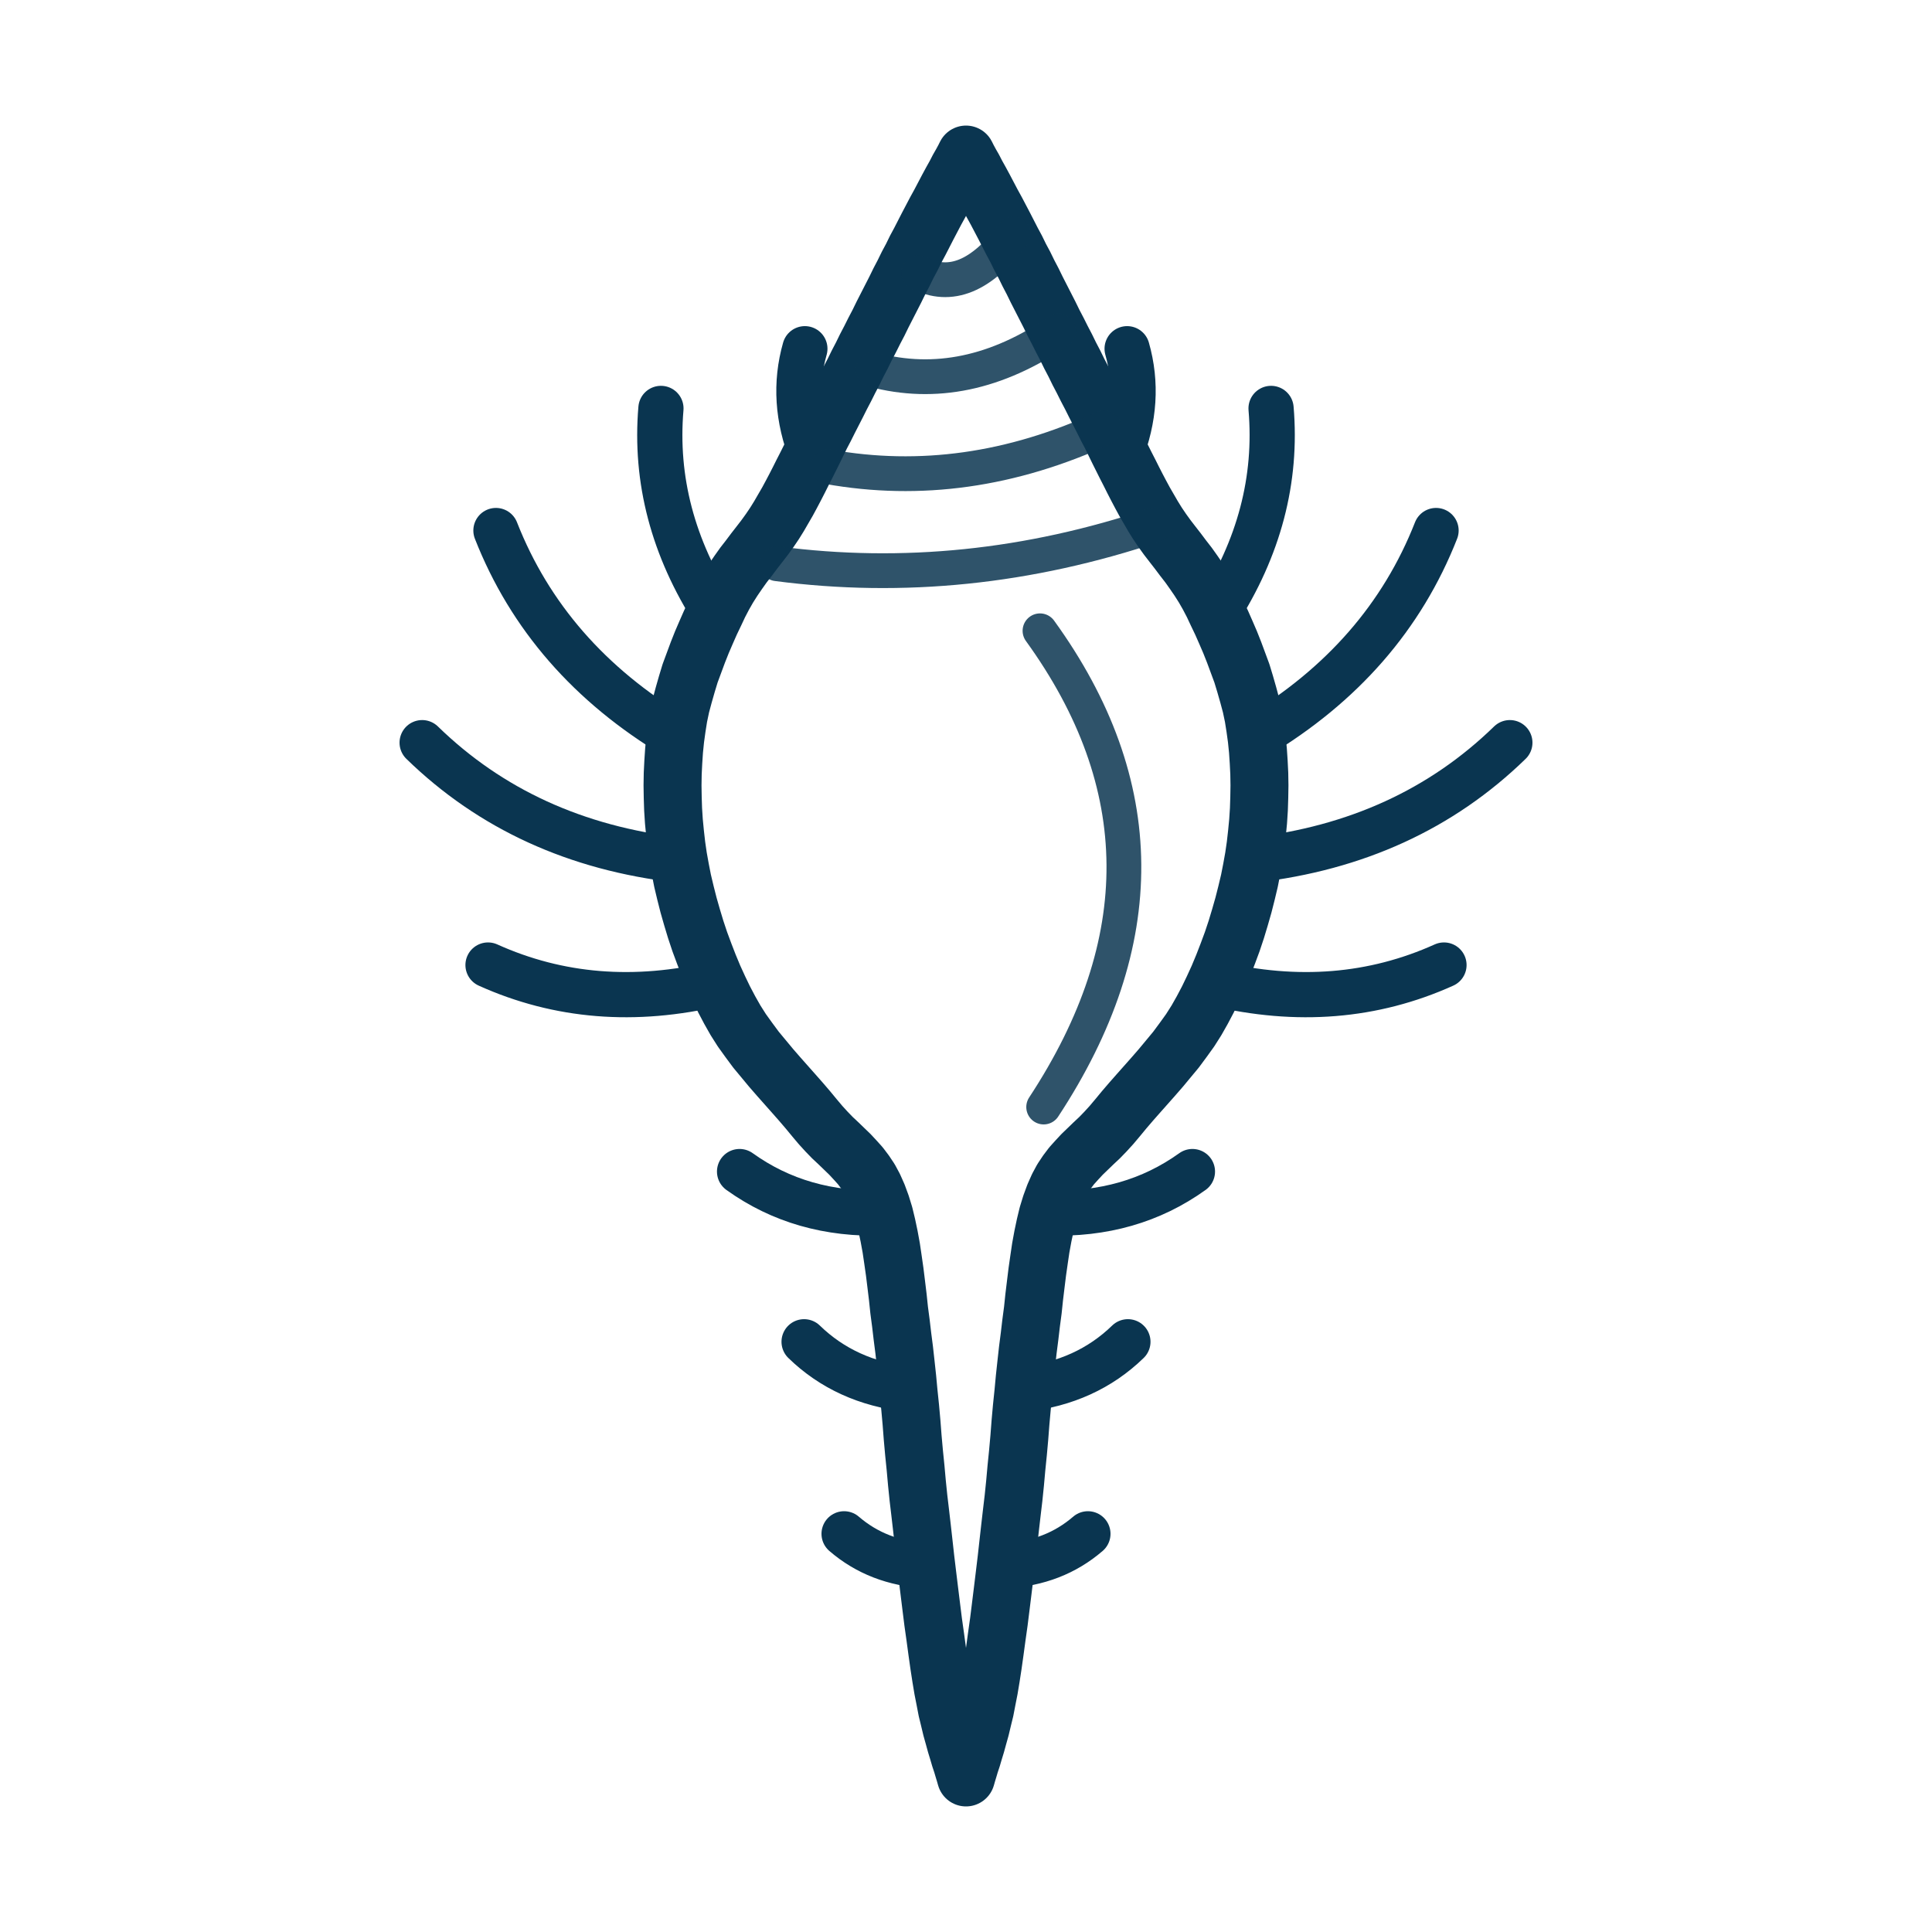
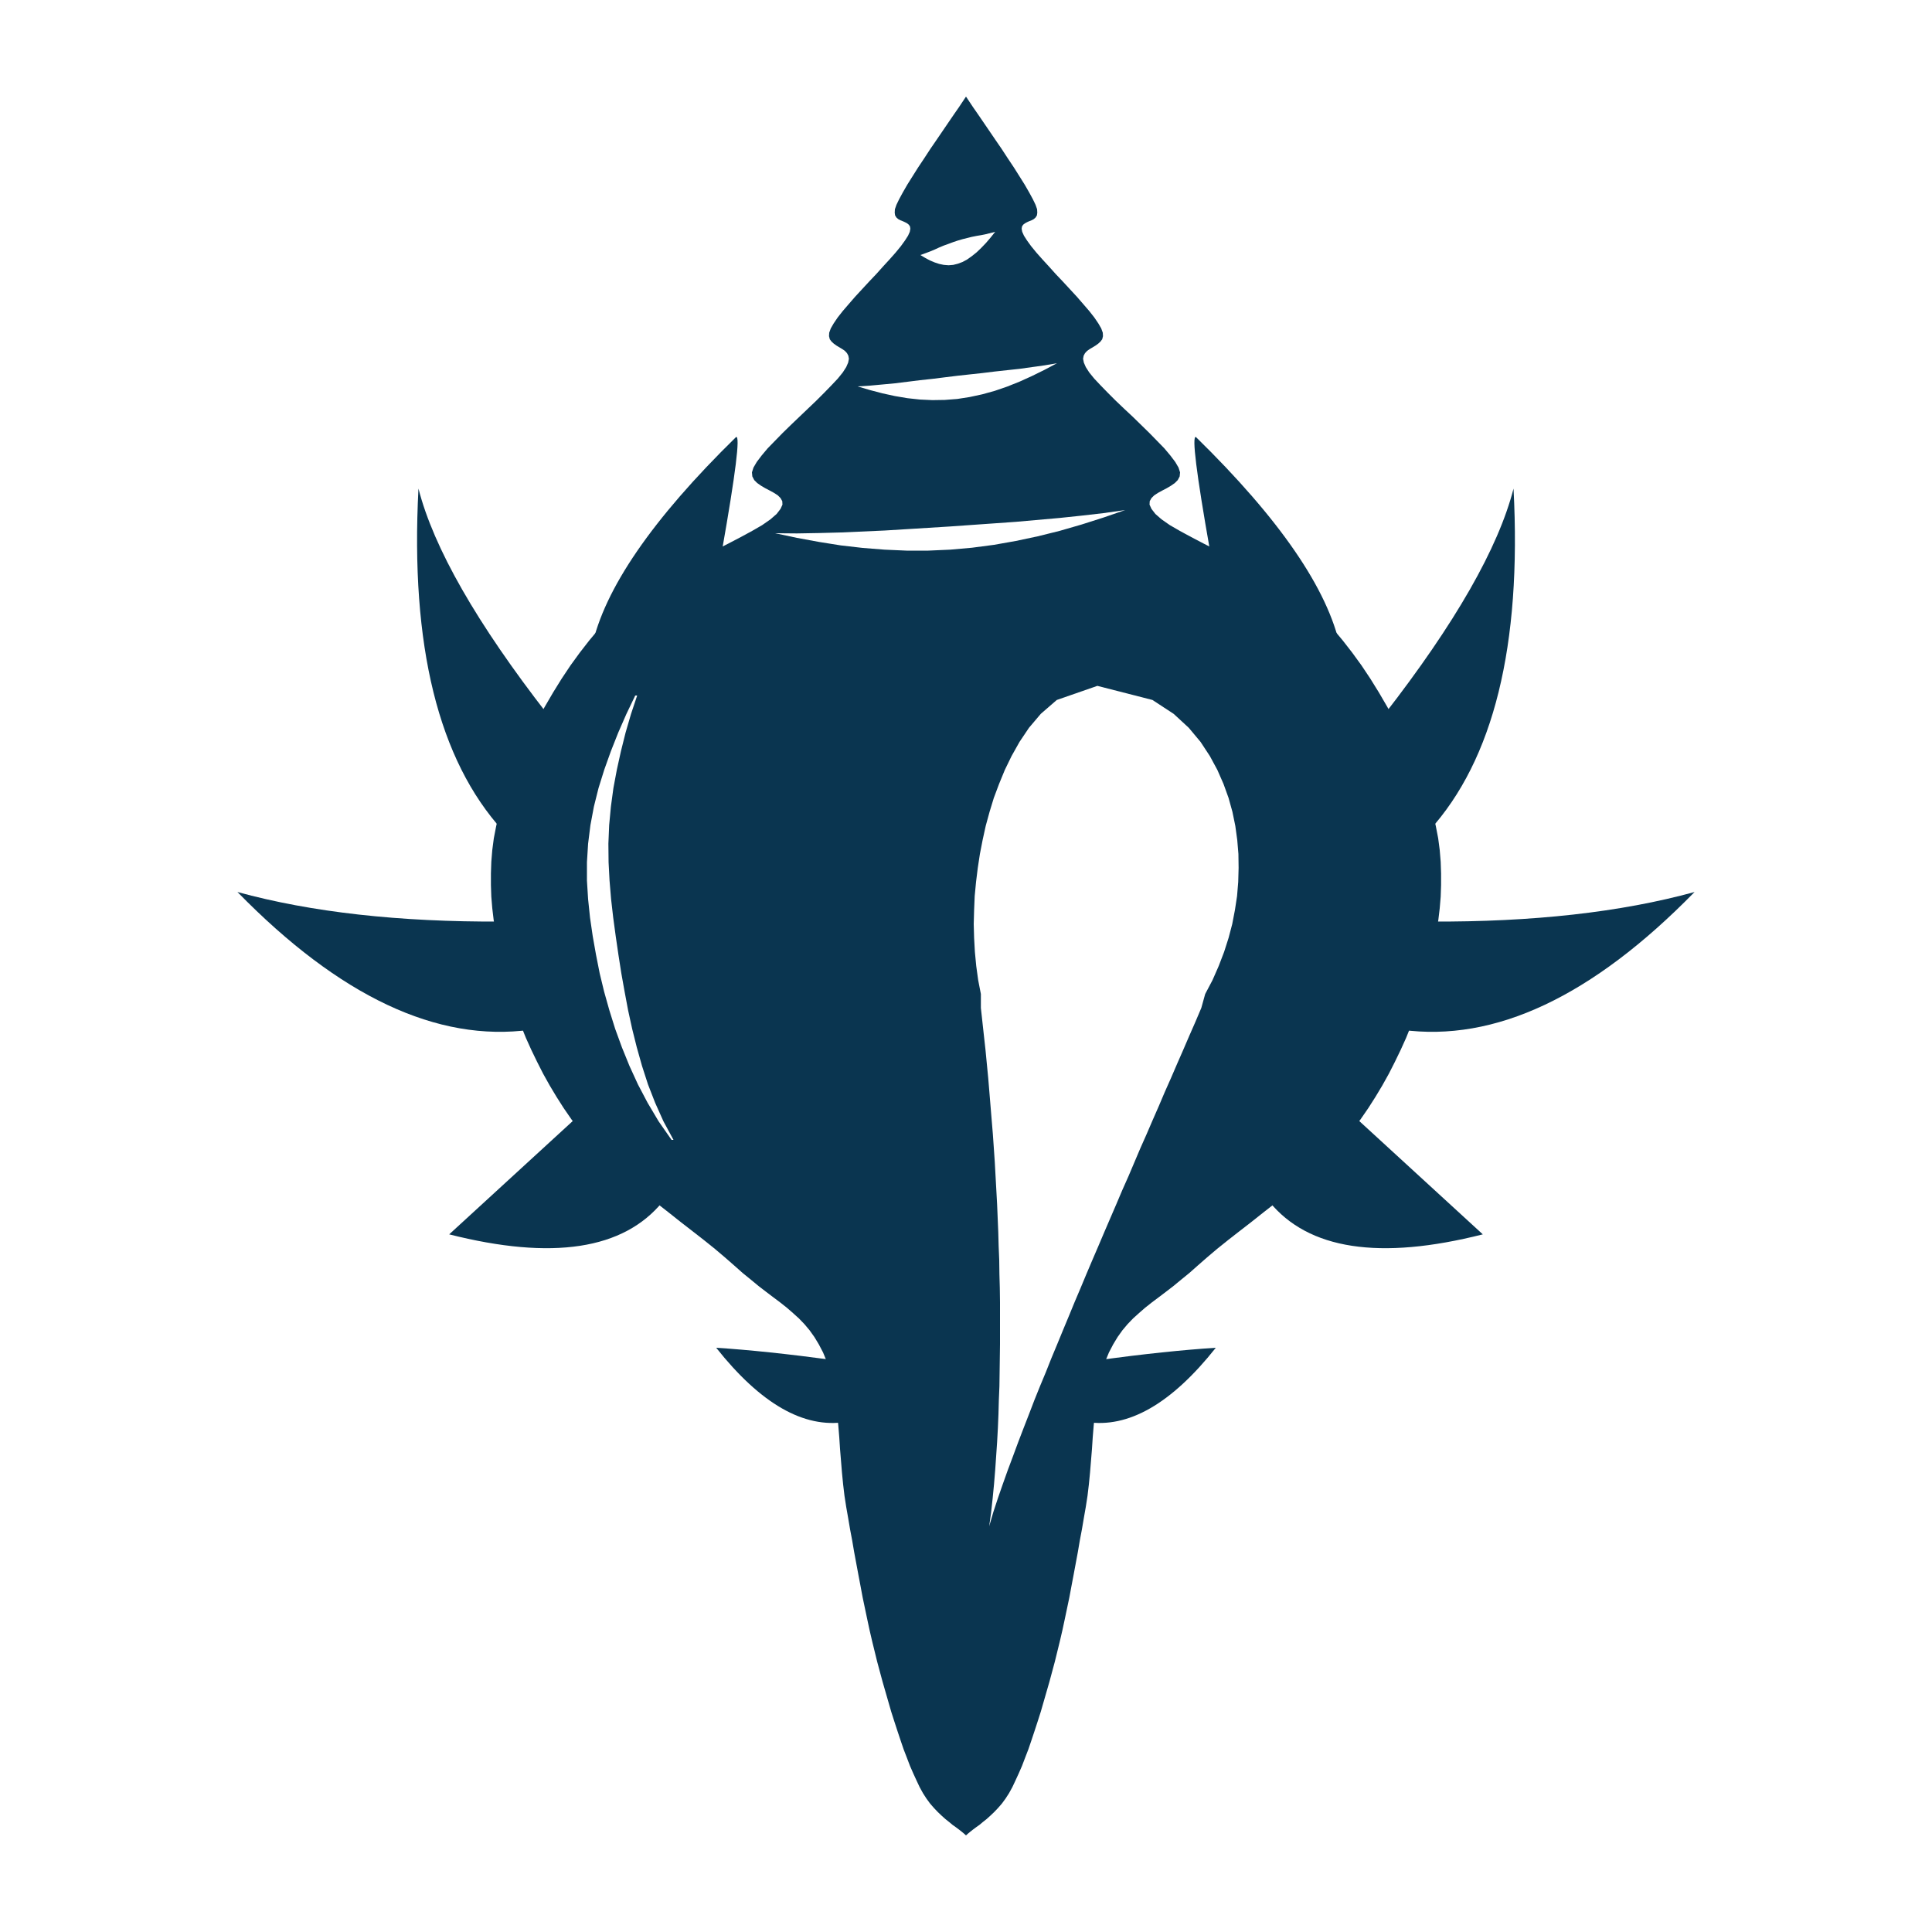
<svg xmlns="http://www.w3.org/2000/svg" viewBox="0 0 100 100" width="100" height="100">
-   <g fill="none" stroke="#0A3550" stroke-width="3" stroke-linecap="round" stroke-linejoin="round">
-     <path d="M50 8L50.1 8.2L50.23 8.44L50.39 8.72L50.55 9.03L50.74 9.37L50.94 9.74L51.14 10.12L51.35 10.52L51.57 10.92L51.78 11.32L51.99 11.72L52.19 12.11L52.39 12.5L52.6 12.89L52.8 13.3L53.02 13.71L53.23 14.14L53.45 14.56L53.66 14.99L53.88 15.42L54.1 15.85L54.32 16.28L54.53 16.71L54.75 17.13L54.96 17.55L55.18 17.97L55.39 18.4L55.61 18.82L55.82 19.25L56.04 19.67L56.25 20.09L56.47 20.51L56.68 20.93L56.89 21.34L57.1 21.75L57.3 22.15L57.51 22.55L57.7 22.94L57.89 23.33L58.08 23.71L58.27 24.09L58.46 24.46L58.65 24.84L58.84 25.21L59.04 25.59L59.24 25.96L59.46 26.34L59.68 26.72L59.91 27.09L60.16 27.46L60.42 27.82L60.69 28.17L60.97 28.53L61.24 28.89L61.52 29.25L61.79 29.63L62.05 30.01L62.31 30.42L62.55 30.84L62.78 31.28L63 31.75L63.23 32.23L63.45 32.73L63.67 33.24L63.88 33.77L64.08 34.31L64.28 34.85L64.45 35.41L64.61 35.97L64.76 36.53L64.88 37.1L64.97 37.67L65.05 38.25L65.11 38.84L65.15 39.44L65.18 40.04L65.19 40.65L65.18 41.27L65.16 41.89L65.12 42.51L65.06 43.13L64.99 43.75L64.9 44.37L64.79 44.98L64.67 45.59L64.52 46.22L64.36 46.85L64.18 47.48L63.99 48.11L63.78 48.74L63.55 49.36L63.31 49.98L63.06 50.58L62.79 51.17L62.52 51.73L62.23 52.28L61.93 52.81L61.6 53.33L61.24 53.83L60.87 54.33L60.48 54.8L60.09 55.27L59.69 55.73L59.3 56.17L58.91 56.61L58.54 57.03L58.18 57.45L57.85 57.85L57.53 58.23L57.22 58.57L56.91 58.89L56.6 59.18L56.3 59.47L56.01 59.75L55.74 60.04L55.47 60.34L55.22 60.67L54.98 61.03L54.77 61.42L54.57 61.87L54.39 62.36L54.23 62.88L54.1 63.42L53.98 63.99L53.87 64.59L53.78 65.2L53.69 65.83L53.61 66.48L53.53 67.14L53.46 67.81L53.37 68.49L53.29 69.17L53.2 69.87L53.12 70.59L53.04 71.33L52.97 72.08L52.89 72.85L52.82 73.63L52.76 74.41L52.69 75.19L52.61 75.98L52.54 76.76L52.46 77.54L52.37 78.3L52.28 79.08L52.19 79.88L52.1 80.69L52 81.52L51.9 82.34L51.8 83.15L51.7 83.95L51.59 84.73L51.49 85.47L51.39 86.18L51.29 86.83L51.19 87.43L51.08 87.99L50.98 88.51L50.86 89L50.75 89.46L50.63 89.89L50.52 90.29L50.41 90.65L50.31 90.99L50.21 91.29L50.13 91.56L50.06 91.79L50 92L49.94 91.79L49.87 91.56L49.79 91.29L49.69 90.99L49.59 90.65L49.48 90.29L49.37 89.89L49.25 89.46L49.14 89L49.02 88.51L48.92 87.99L48.81 87.43L48.71 86.83L48.61 86.18L48.51 85.47L48.41 84.73L48.3 83.95L48.2 83.15L48.1 82.34L48 81.52L47.9 80.69L47.81 79.88L47.72 79.08L47.63 78.3L47.54 77.54L47.46 76.76L47.39 75.98L47.31 75.19L47.24 74.41L47.18 73.63L47.11 72.85L47.03 72.08L46.96 71.33L46.88 70.59L46.8 69.87L46.71 69.17L46.63 68.49L46.54 67.81L46.47 67.14L46.39 66.48L46.31 65.83L46.22 65.2L46.13 64.59L46.02 63.99L45.9 63.42L45.77 62.88L45.61 62.36L45.43 61.87L45.23 61.42L45.02 61.03L44.78 60.67L44.53 60.34L44.26 60.04L43.99 59.75L43.7 59.47L43.4 59.18L43.09 58.89L42.78 58.57L42.47 58.23L42.15 57.85L41.82 57.45L41.46 57.03L41.09 56.61L40.7 56.17L40.31 55.73L39.91 55.27L39.52 54.8L39.13 54.33L38.76 53.83L38.4 53.33L38.07 52.81L37.77 52.28L37.48 51.73L37.21 51.17L36.94 50.58L36.69 49.98L36.45 49.36L36.22 48.74L36.01 48.11L35.82 47.48L35.64 46.85L35.48 46.22L35.33 45.59L35.21 44.98L35.1 44.37L35.01 43.75L34.94 43.13L34.88 42.51L34.84 41.89L34.82 41.27L34.81 40.65L34.82 40.04L34.85 39.44L34.89 38.84L34.95 38.25L35.03 37.67L35.12 37.1L35.24 36.53L35.39 35.97L35.55 35.41L35.72 34.85L35.92 34.31L36.12 33.77L36.33 33.24L36.55 32.73L36.77 32.23L37 31.75L37.22 31.28L37.45 30.84L37.69 30.42L37.95 30.01L38.21 29.63L38.48 29.25L38.76 28.89L39.03 28.53L39.31 28.17L39.58 27.82L39.84 27.46L40.09 27.09L40.32 26.72L40.54 26.34L40.76 25.96L40.96 25.59L41.16 25.21L41.35 24.84L41.54 24.46L41.73 24.09L41.92 23.71L42.11 23.33L42.3 22.94L42.49 22.55L42.7 22.15L42.9 21.75L43.11 21.34L43.32 20.93L43.53 20.51L43.75 20.09L43.96 19.67L44.18 19.25L44.39 18.82L44.61 18.4L44.82 17.97L45.04 17.55L45.25 17.13L45.47 16.71L45.68 16.28L45.9 15.85L46.12 15.42L46.34 14.99L46.55 14.56L46.77 14.14L46.98 13.71L47.2 13.3L47.4 12.89L47.61 12.5L47.81 12.11L48.01 11.72L48.22 11.32L48.43 10.92L48.65 10.52L48.86 10.12L49.06 9.74L49.26 9.37L49.45 9.03L49.61 8.72L49.77 8.44L49.9 8.2L50 8Z" />
-     <path d="M57.99 23.52Q59.1 20.72 58.34 18.05M42.01 23.52Q40.9 20.72 41.66 18.05M63 31.74Q66.26 26.67 65.79 21.14M37 31.74Q33.74 26.67 34.21 21.14M65.03 38.13Q71.71 34.13 74.33 27.46M34.97 38.13Q28.29 34.13 25.67 27.46M64.87 44.52Q72.85 43.6 78.15 38.44M35.13 44.52Q27.15 43.6 21.85 38.44M62.91 50.91Q69.26 52.42 74.74 49.95M37.09 50.91Q30.74 52.42 25.26 49.95M54.26 62.78Q58.53 62.93 61.72 60.64M45.74 62.78Q41.47 62.93 38.28 60.64M52.98 71.91Q56.23 71.54 58.38 69.45M47.02 71.91Q43.77 71.54 41.62 69.45M52.05 81.04Q54.56 80.9 56.31 79.39M47.95 81.04Q45.44 80.9 43.69 79.39" stroke-width="2.34" />
-     <path d="M47.55 14.12Q50 15.4 52.45 12.11M45.2 19.14Q50 20.42 54.8 17.13M42.86 24.16Q50 25.44 57.14 22.15M40.22 29.18Q50 30.46 59.78 27.17M53.83 32.65Q62.42 44.52 54.02 57.3" stroke-width="1.8" opacity=".85" />
+   <g fill="#0A3550">
+     <path fill-rule="evenodd" d="M50 5L50.16 5.24L50.36 5.54L50.61 5.9L50.89 6.31L51.19 6.75L51.51 7.22L51.84 7.7L52.16 8.19L52.48 8.67L52.77 9.13L53.04 9.56L53.27 9.96L53.46 10.31L53.6 10.6L53.68 10.83L53.69 11.01L53.67 11.15L53.6 11.26L53.51 11.34L53.4 11.4L53.27 11.45L53.16 11.5L53.05 11.56L52.96 11.63L52.9 11.72L52.88 11.84L52.91 12L53 12.2L53.16 12.45L53.37 12.74L53.64 13.07L53.95 13.42L54.29 13.79L54.64 14.18L55.01 14.57L55.38 14.97L55.74 15.36L56.07 15.74L56.38 16.1L56.64 16.43L56.85 16.74L57 17L57.08 17.22L57.09 17.4L57.05 17.56L56.96 17.68L56.84 17.79L56.7 17.89L56.55 17.98L56.4 18.07L56.27 18.16L56.16 18.28L56.09 18.41L56.06 18.57L56.1 18.77L56.2 19L56.38 19.28L56.64 19.6L56.97 19.95L57.34 20.33L57.75 20.74L58.18 21.15L58.63 21.57L59.07 22L59.5 22.42L59.9 22.83L60.27 23.21L60.58 23.58L60.83 23.91L61 24.2L61.08 24.45L61.06 24.66L60.96 24.85L60.81 25L60.61 25.14L60.39 25.27L60.16 25.39L59.94 25.51L59.74 25.64L59.6 25.78L59.51 25.94L59.5 26.12L59.6 26.34L59.8 26.6L60.12 26.88L60.55 27.18L61.07 27.48L61.66 27.8L62.31 28.14L63 28.49L63.73 28.86L64.48 29.24L65.22 29.65L65.96 30.07L66.67 30.52L67.34 30.99L67.95 31.48L68.5 32L69 32.55L69.5 33.15L69.99 33.78L70.47 34.44L70.93 35.13L71.37 35.84L71.79 36.56L72.2 37.28L72.57 38.01L72.92 38.74L73.24 39.46L73.53 40.16L73.78 40.84L74 41.5L74.18 42.14L74.32 42.77L74.44 43.39L74.52 44L74.57 44.61L74.59 45.21L74.59 45.81L74.57 46.41L74.52 47.01L74.45 47.6L74.36 48.2L74.26 48.79L74.14 49.4L74 50L73.85 50.61L73.67 51.23L73.48 51.85L73.27 52.47L73.03 53.1L72.78 53.72L72.5 54.34L72.2 54.96L71.89 55.57L71.55 56.18L71.19 56.78L70.82 57.36L70.42 57.94L70 58.5L69.54 59.05L69.04 59.6L68.49 60.14L67.91 60.68L67.3 61.21L66.67 61.74L66.04 62.25L65.4 62.75L64.77 63.25L64.15 63.73L63.56 64.19L63 64.64L62.48 65.08L62 65.5L61.56 65.89L61.13 66.24L60.73 66.57L60.34 66.87L59.97 67.15L59.61 67.42L59.27 67.69L58.96 67.96L58.65 68.24L58.37 68.53L58.1 68.85L57.85 69.2L57.62 69.58L57.4 70L57.21 70.46L57.05 70.96L56.93 71.48L56.82 72.03L56.74 72.6L56.67 73.18L56.61 73.78L56.56 74.39L56.52 75L56.47 75.61L56.42 76.22L56.36 76.83L56.29 77.42L56.2 78L56.1 78.57L56 79.16L55.89 79.74L55.79 80.33L55.68 80.92L55.57 81.51L55.46 82.09L55.35 82.68L55.23 83.25L55.11 83.82L54.99 84.38L54.86 84.94L54.73 85.47L54.6 86L54.46 86.52L54.32 87.04L54.17 87.56L54.02 88.08L53.87 88.6L53.71 89.1L53.55 89.59L53.39 90.07L53.23 90.54L53.06 90.98L52.9 91.4L52.73 91.79L52.56 92.16L52.4 92.5L52.23 92.81L52.05 93.09L51.86 93.35L51.66 93.58L51.46 93.79L51.26 93.98L51.06 94.16L50.87 94.31L50.69 94.46L50.52 94.58L50.36 94.7L50.22 94.81L50.1 94.91L50 95L49.9 94.91L49.78 94.81L49.64 94.7L49.48 94.58L49.31 94.46L49.13 94.31L48.94 94.16L48.74 93.98L48.54 93.79L48.34 93.58L48.14 93.35L47.95 93.09L47.77 92.81L47.6 92.5L47.44 92.16L47.27 91.79L47.1 91.4L46.94 90.98L46.77 90.54L46.61 90.07L46.45 89.59L46.29 89.1L46.13 88.6L45.98 88.08L45.83 87.56L45.68 87.04L45.54 86.52L45.4 86L45.27 85.47L45.14 84.94L45.01 84.38L44.89 83.82L44.77 83.25L44.65 82.68L44.54 82.09L44.43 81.51L44.32 80.92L44.21 80.33L44.11 79.74L44 79.16L43.9 78.57L43.8 78L43.71 77.42L43.64 76.83L43.58 76.22L43.53 75.61L43.48 75L43.44 74.39L43.39 73.78L43.33 73.18L43.26 72.6L43.18 72.03L43.07 71.48L42.95 70.96L42.79 70.46L42.6 70L42.38 69.58L42.15 69.2L41.9 68.85L41.63 68.53L41.35 68.24L41.04 67.96L40.73 67.69L40.39 67.42L40.03 67.15L39.66 66.87L39.27 66.57L38.87 66.24L38.44 65.89L38 65.5L37.52 65.08L37 64.64L36.44 64.19L35.85 63.73L35.23 63.25L34.6 62.75L33.96 62.25L33.33 61.74L32.7 61.21L32.09 60.68L31.51 60.14L30.96 59.6L30.46 59.05L30 58.5L29.58 57.94L29.18 57.36L28.81 56.78L28.45 56.18L28.11 55.57L27.8 54.96L27.5 54.34L27.22 53.72L26.97 53.1L26.73 52.47L26.52 51.85L26.33 51.23L26.15 50.61L26 50L25.86 49.4L25.74 48.79L25.64 48.2L25.55 47.6L25.48 47.01L25.43 46.41L25.41 45.81L25.41 45.21L25.43 44.61L25.48 44L25.56 43.39L25.68 42.77L25.82 42.14L26 41.5L26.22 40.84L26.47 40.16L26.76 39.46L27.08 38.74L27.43 38.01L27.8 37.28L28.21 36.56L28.63 35.84L29.07 35.13L29.53 34.44L30.01 33.78L30.5 33.15L31 32.55L31.5 32L32.05 31.48L32.66 30.99L33.33 30.52L34.04 30.07L34.78 29.65L35.52 29.24L36.27 28.86L37 28.49L37.69 28.14L38.34 27.8L38.93 27.48L39.45 27.18L39.88 26.88L40.2 26.6L40.4 26.34L40.5 26.12L40.49 25.94L40.4 25.78L40.26 25.64L40.06 25.51L39.84 25.39L39.61 25.27L39.39 25.14L39.19 25L39.04 24.85L38.94 24.66L38.92 24.45L39 24.2L39.17 23.91L39.42 23.58L39.73 23.21L40.1 22.83L40.5 22.42L40.93 22L41.38 21.57L41.82 21.15L42.25 20.74L42.66 20.33L43.03 19.95L43.36 19.6L43.62 19.28L43.8 19L43.9 18.77L43.94 18.57L43.91 18.41L43.84 18.28L43.73 18.16L43.6 18.07L43.45 17.98L43.3 17.89L43.16 17.79L43.04 17.68L42.95 17.56L42.91 17.4L42.92 17.22L43 17L43.15 16.74L43.36 16.43L43.62 16.1L43.93 15.74L44.26 15.36L44.62 14.97L44.99 14.57L45.36 14.18L45.71 13.79L46.05 13.42L46.36 13.07L46.63 12.74L46.84 12.45L47 12.2L47.09 12L47.12 11.84L47.1 11.72L47.04 11.63L46.95 11.56L46.84 11.5L46.73 11.45L46.6 11.4L46.49 11.34L46.4 11.26L46.33 11.15L46.31 11.01L46.32 10.83L46.4 10.6L46.54 10.31L46.73 9.96L46.96 9.56L47.23 9.13L47.52 8.67L47.84 8.19L48.16 7.7L48.49 7.22L48.81 6.75L49.11 6.31L49.39 5.9L49.64 5.54L49.84 5.24ZM47.64 13.2L47.89 13.11L48.13 13.02L48.37 12.92L48.61 12.81L48.85 12.71L49.1 12.62L49.34 12.53L49.58 12.45L49.82 12.38L50.06 12.32L50.3 12.26L50.55 12.21L50.79 12.17L51.03 12.12L51.27 12.06L51.51 12L51.51 12L51.27 12.3L51.03 12.58L50.79 12.83L50.55 13.06L50.3 13.26L50.06 13.43L49.82 13.56L49.58 13.65L49.34 13.71L49.1 13.73L48.85 13.71L48.61 13.66L48.37 13.58L48.13 13.48L47.89 13.35L47.64 13.2ZM44.39 20L45.03 19.96L45.68 19.9L46.32 19.84L46.97 19.76L47.61 19.68L48.26 19.61L48.9 19.53L49.55 19.45L50.19 19.38L50.84 19.31L51.49 19.23L52.13 19.16L52.78 19.09L53.42 19L54.07 18.91L54.71 18.8L54.71 18.8L54.07 19.14L53.42 19.46L52.78 19.75L52.13 20.01L51.49 20.23L50.84 20.41L50.19 20.55L49.55 20.65L48.9 20.7L48.26 20.71L47.61 20.68L46.97 20.61L46.32 20.5L45.68 20.36L45.03 20.19L44.39 20ZM40.12 27.6L41.25 27.61L42.39 27.59L43.52 27.56L44.65 27.51L45.78 27.46L46.92 27.39L48.05 27.32L49.18 27.25L50.31 27.17L51.45 27.09L52.58 27.01L53.71 26.91L54.84 26.81L55.98 26.69L57.11 26.56L58.24 26.4L58.24 26.4L57.11 26.79L55.98 27.15L54.84 27.48L53.71 27.76L52.58 28L51.45 28.2L50.31 28.35L49.18 28.45L48.05 28.5L46.92 28.5L45.78 28.45L44.65 28.36L43.52 28.23L42.39 28.05L41.25 27.84L40.12 27.6ZM56.8 35.5L59.65 36.23L60.75 36.95L61.53 37.67L62.14 38.4L62.62 39.13L63.01 39.85L63.33 40.58L63.59 41.3L63.79 42.02L63.94 42.75L64.04 43.48L64.1 44.2L64.11 44.92L64.09 45.65L64.03 46.38L63.92 47.1L63.78 47.83L63.59 48.55L63.36 49.27L63.08 50L62.76 50.73L62.38 51.45L62.18 52.17L61.87 52.9L61.55 53.63L61.24 54.35L60.92 55.08L60.61 55.8L60.29 56.52L59.98 57.25L59.66 57.98L59.35 58.7L59.03 59.42L58.72 60.15L58.41 60.88L58.09 61.6L57.78 62.33L57.47 63.05L57.16 63.77L56.85 64.5L56.54 65.22L56.23 65.95L55.93 66.67L55.62 67.4L55.32 68.13L55.02 68.85L54.72 69.58L54.42 70.3L54.13 71.03L53.83 71.75L53.54 72.47L53.26 73.2L52.98 73.92L52.7 74.65L52.43 75.38L52.16 76.1L51.9 76.83L51.65 77.55L51.41 78.28L51.2 79L51.2 79L51.3 78.28L51.38 77.55L51.45 76.83L51.51 76.1L51.56 75.38L51.61 74.65L51.65 73.92L51.68 73.2L51.7 72.47L51.73 71.75L51.74 71.03L51.75 70.3L51.76 69.58L51.76 68.85L51.76 68.13L51.76 67.4L51.75 66.67L51.73 65.95L51.72 65.22L51.69 64.5L51.67 63.77L51.64 63.05L51.61 62.33L51.57 61.6L51.53 60.88L51.49 60.15L51.44 59.42L51.39 58.7L51.33 57.98L51.27 57.25L51.21 56.52L51.15 55.8L51.08 55.08L51.01 54.35L50.93 53.63L50.85 52.9L50.77 52.17L50.77 51.45L50.63 50.73L50.53 50L50.46 49.27L50.42 48.55L50.4 47.83L50.42 47.1L50.45 46.38L50.52 45.65L50.61 44.92L50.72 44.2L50.86 43.48L51.02 42.75L51.22 42.02L51.44 41.3L51.71 40.58L52.01 39.85L52.36 39.13L52.77 38.4L53.26 37.67L53.87 36.95L54.7 36.23L56.8 35.5ZM32.88 36L32.42 36.96L32 37.92L31.62 38.88L31.28 39.83L30.98 40.79L30.74 41.75L30.56 42.71L30.44 43.67L30.38 44.63L30.38 45.58L30.44 46.54L30.54 47.5L30.68 48.46L30.85 49.42L31.04 50.38L31.27 51.33L31.54 52.29L31.84 53.25L32.19 54.21L32.58 55.17L33.02 56.13L33.52 57.08L34.09 58.04L34.76 59L34.86 59L34.34 58.04L33.91 57.08L33.54 56.13L33.23 55.17L32.96 54.21L32.72 53.25L32.51 52.29L32.33 51.33L32.16 50.38L32.01 49.42L31.87 48.46L31.74 47.5L31.63 46.54L31.55 45.58L31.5 44.63L31.49 43.67L31.53 42.71L31.62 41.75L31.75 40.79L31.93 39.83L32.14 38.88L32.38 37.92L32.66 36.96L32.98 36Z" />
+     <path d="M62.63 28.5Q61.57 22.5 61.9 22.62Q68.41 28.99 69.37 33.5ZM37.37 28.5Q38.43 22.5 38.1 22.62Q31.59 28.99 30.63 33.5ZM71.64 37Q77.16 29.9 78.34 25.29Q78.98 37.49 73.97 43ZM28.36 37Q22.84 29.9 21.66 25.29Q21.02 37.49 26.03 43ZM74.04 47.7Q81.99 47.74 87.71 46.17Q79.77 54.29 72.55 53.3ZM25.96 47.7Q18.01 47.74 12.29 46.17Q20.23 54.29 27.45 53.3ZM70.11 57.8Q73.45 60.86 76.75 63.89Q68.73 65.92 65.7 62.2ZM29.89 57.8Q26.55 60.86 23.25 63.89Q31.27 65.92 34.3 62.2ZM56.84 70.4Q60.41 69.92 62.93 69.76Q59.48 74.11 56.23 73.6ZM43.16 70.4Q39.59 69.92 37.07 69.76Q40.52 74.11 43.77 73.6Z" />
  </g>
</svg>
